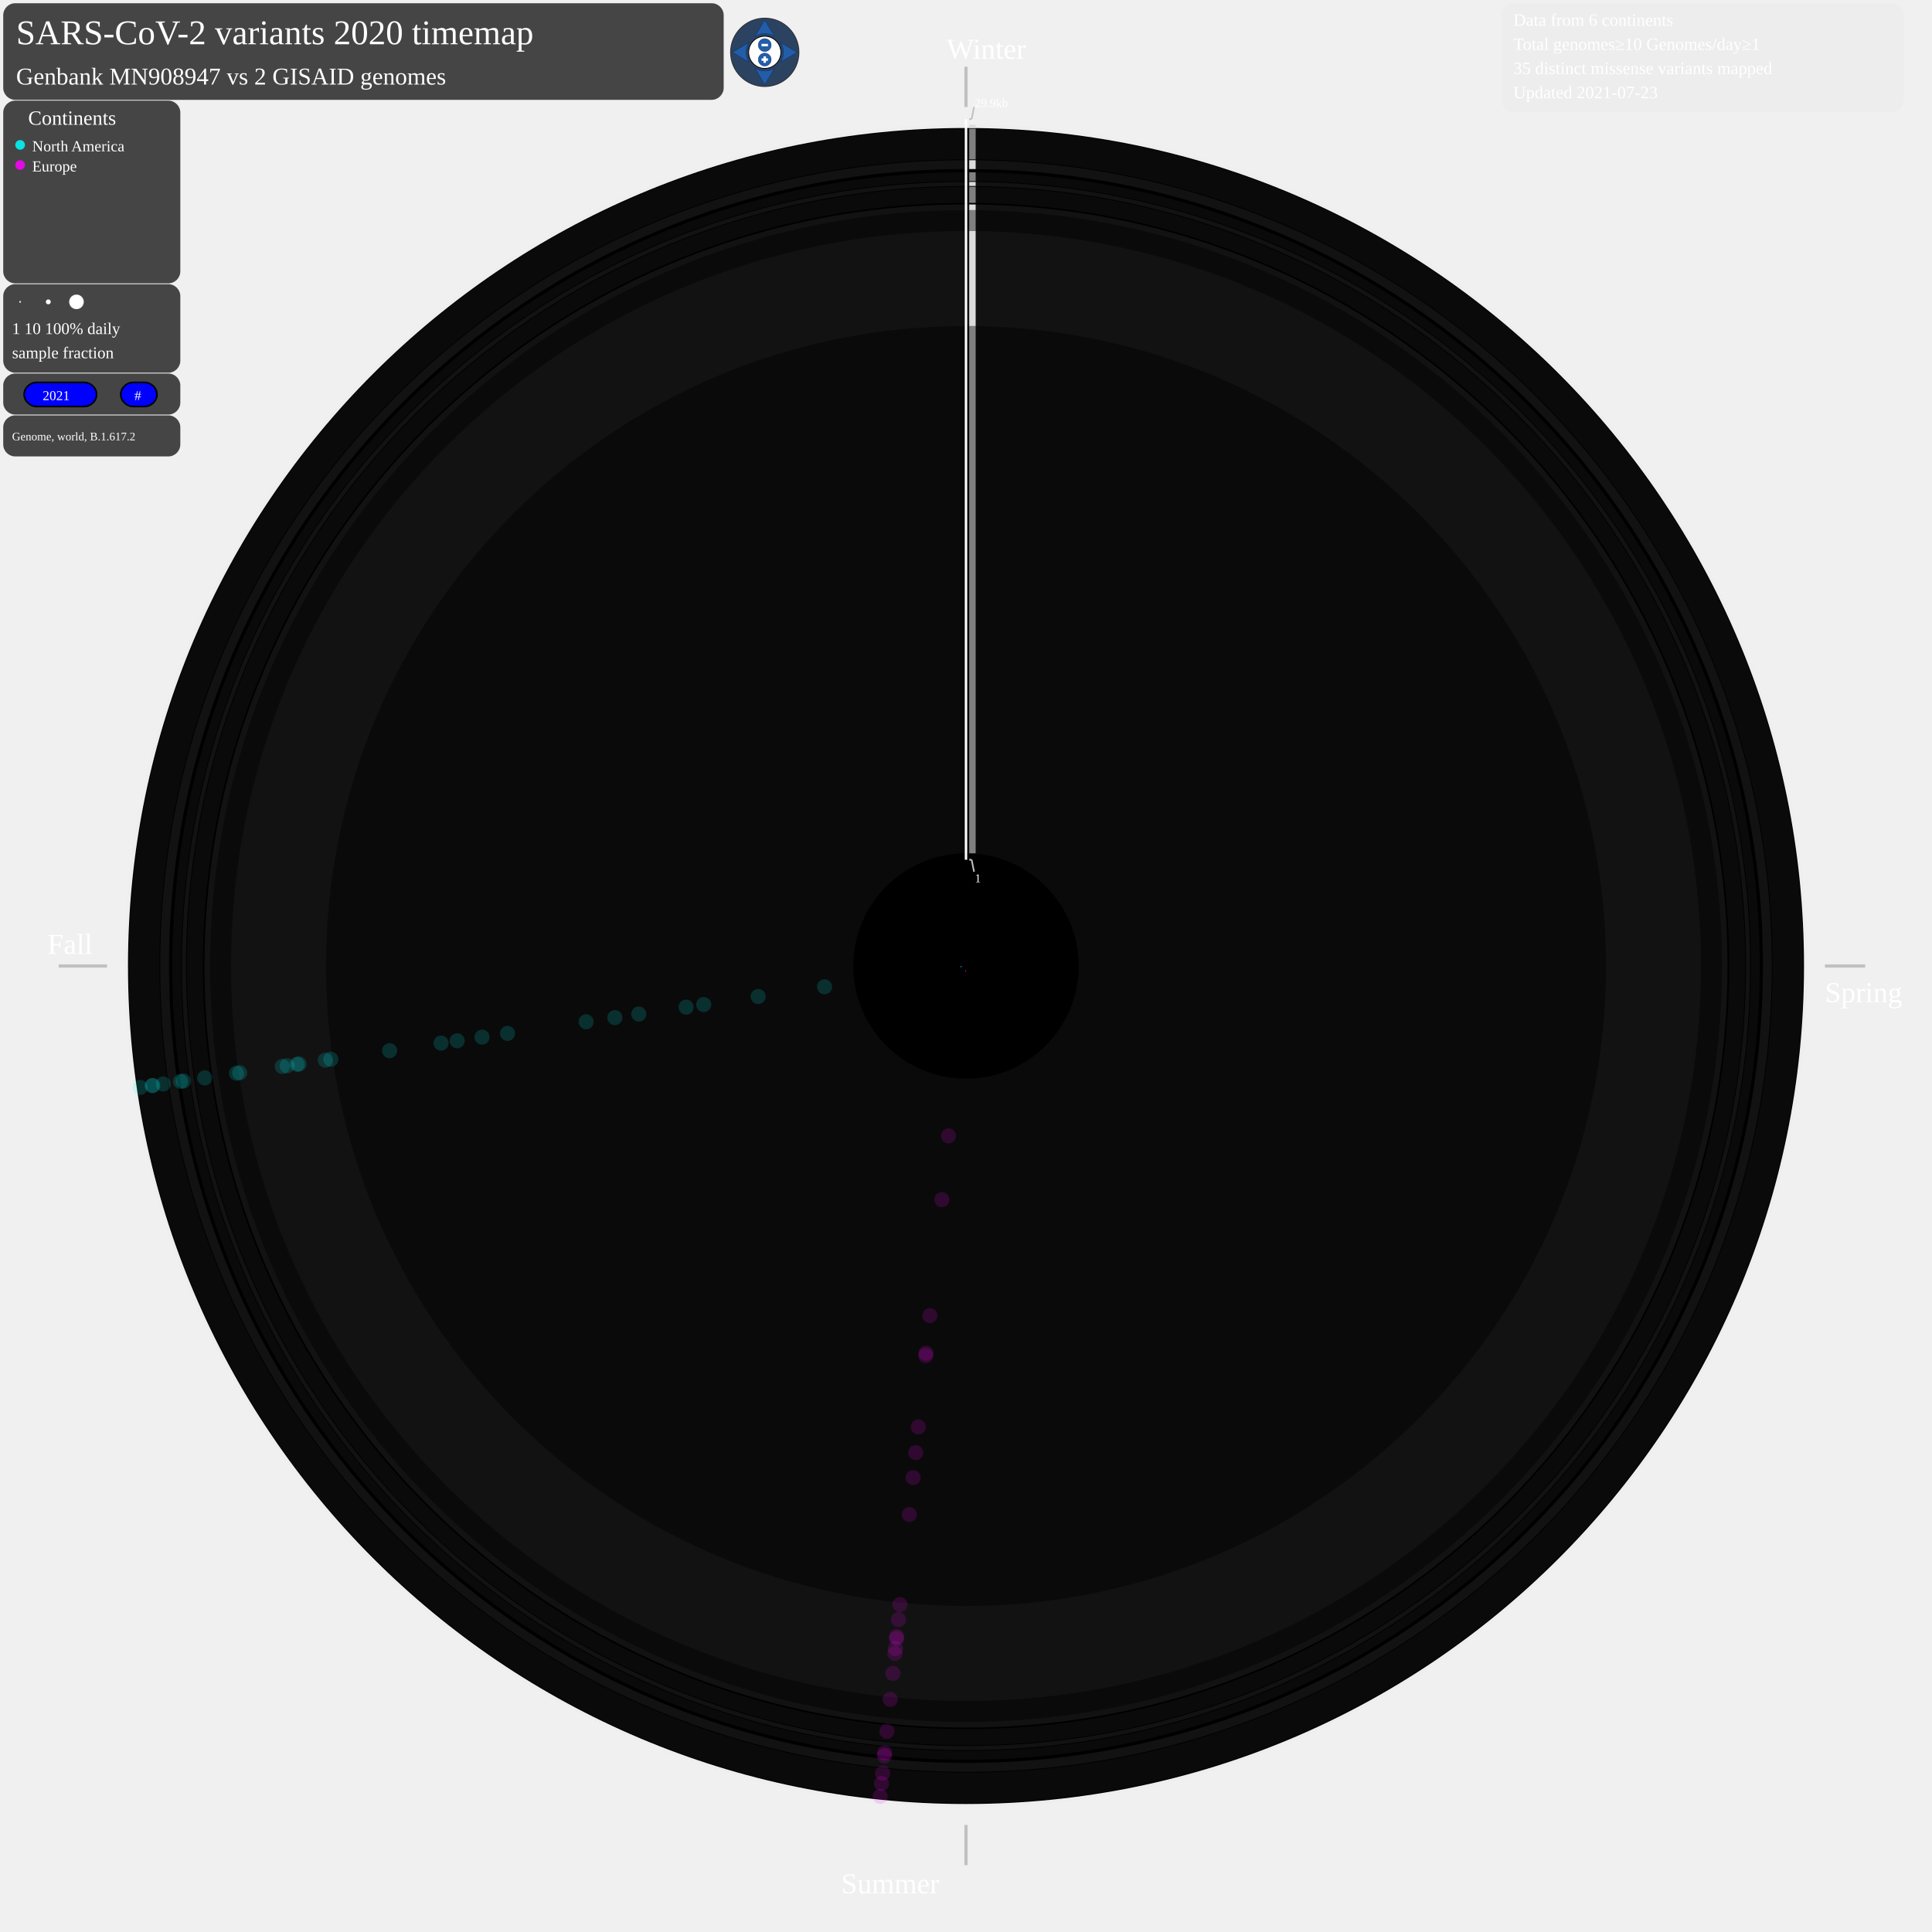
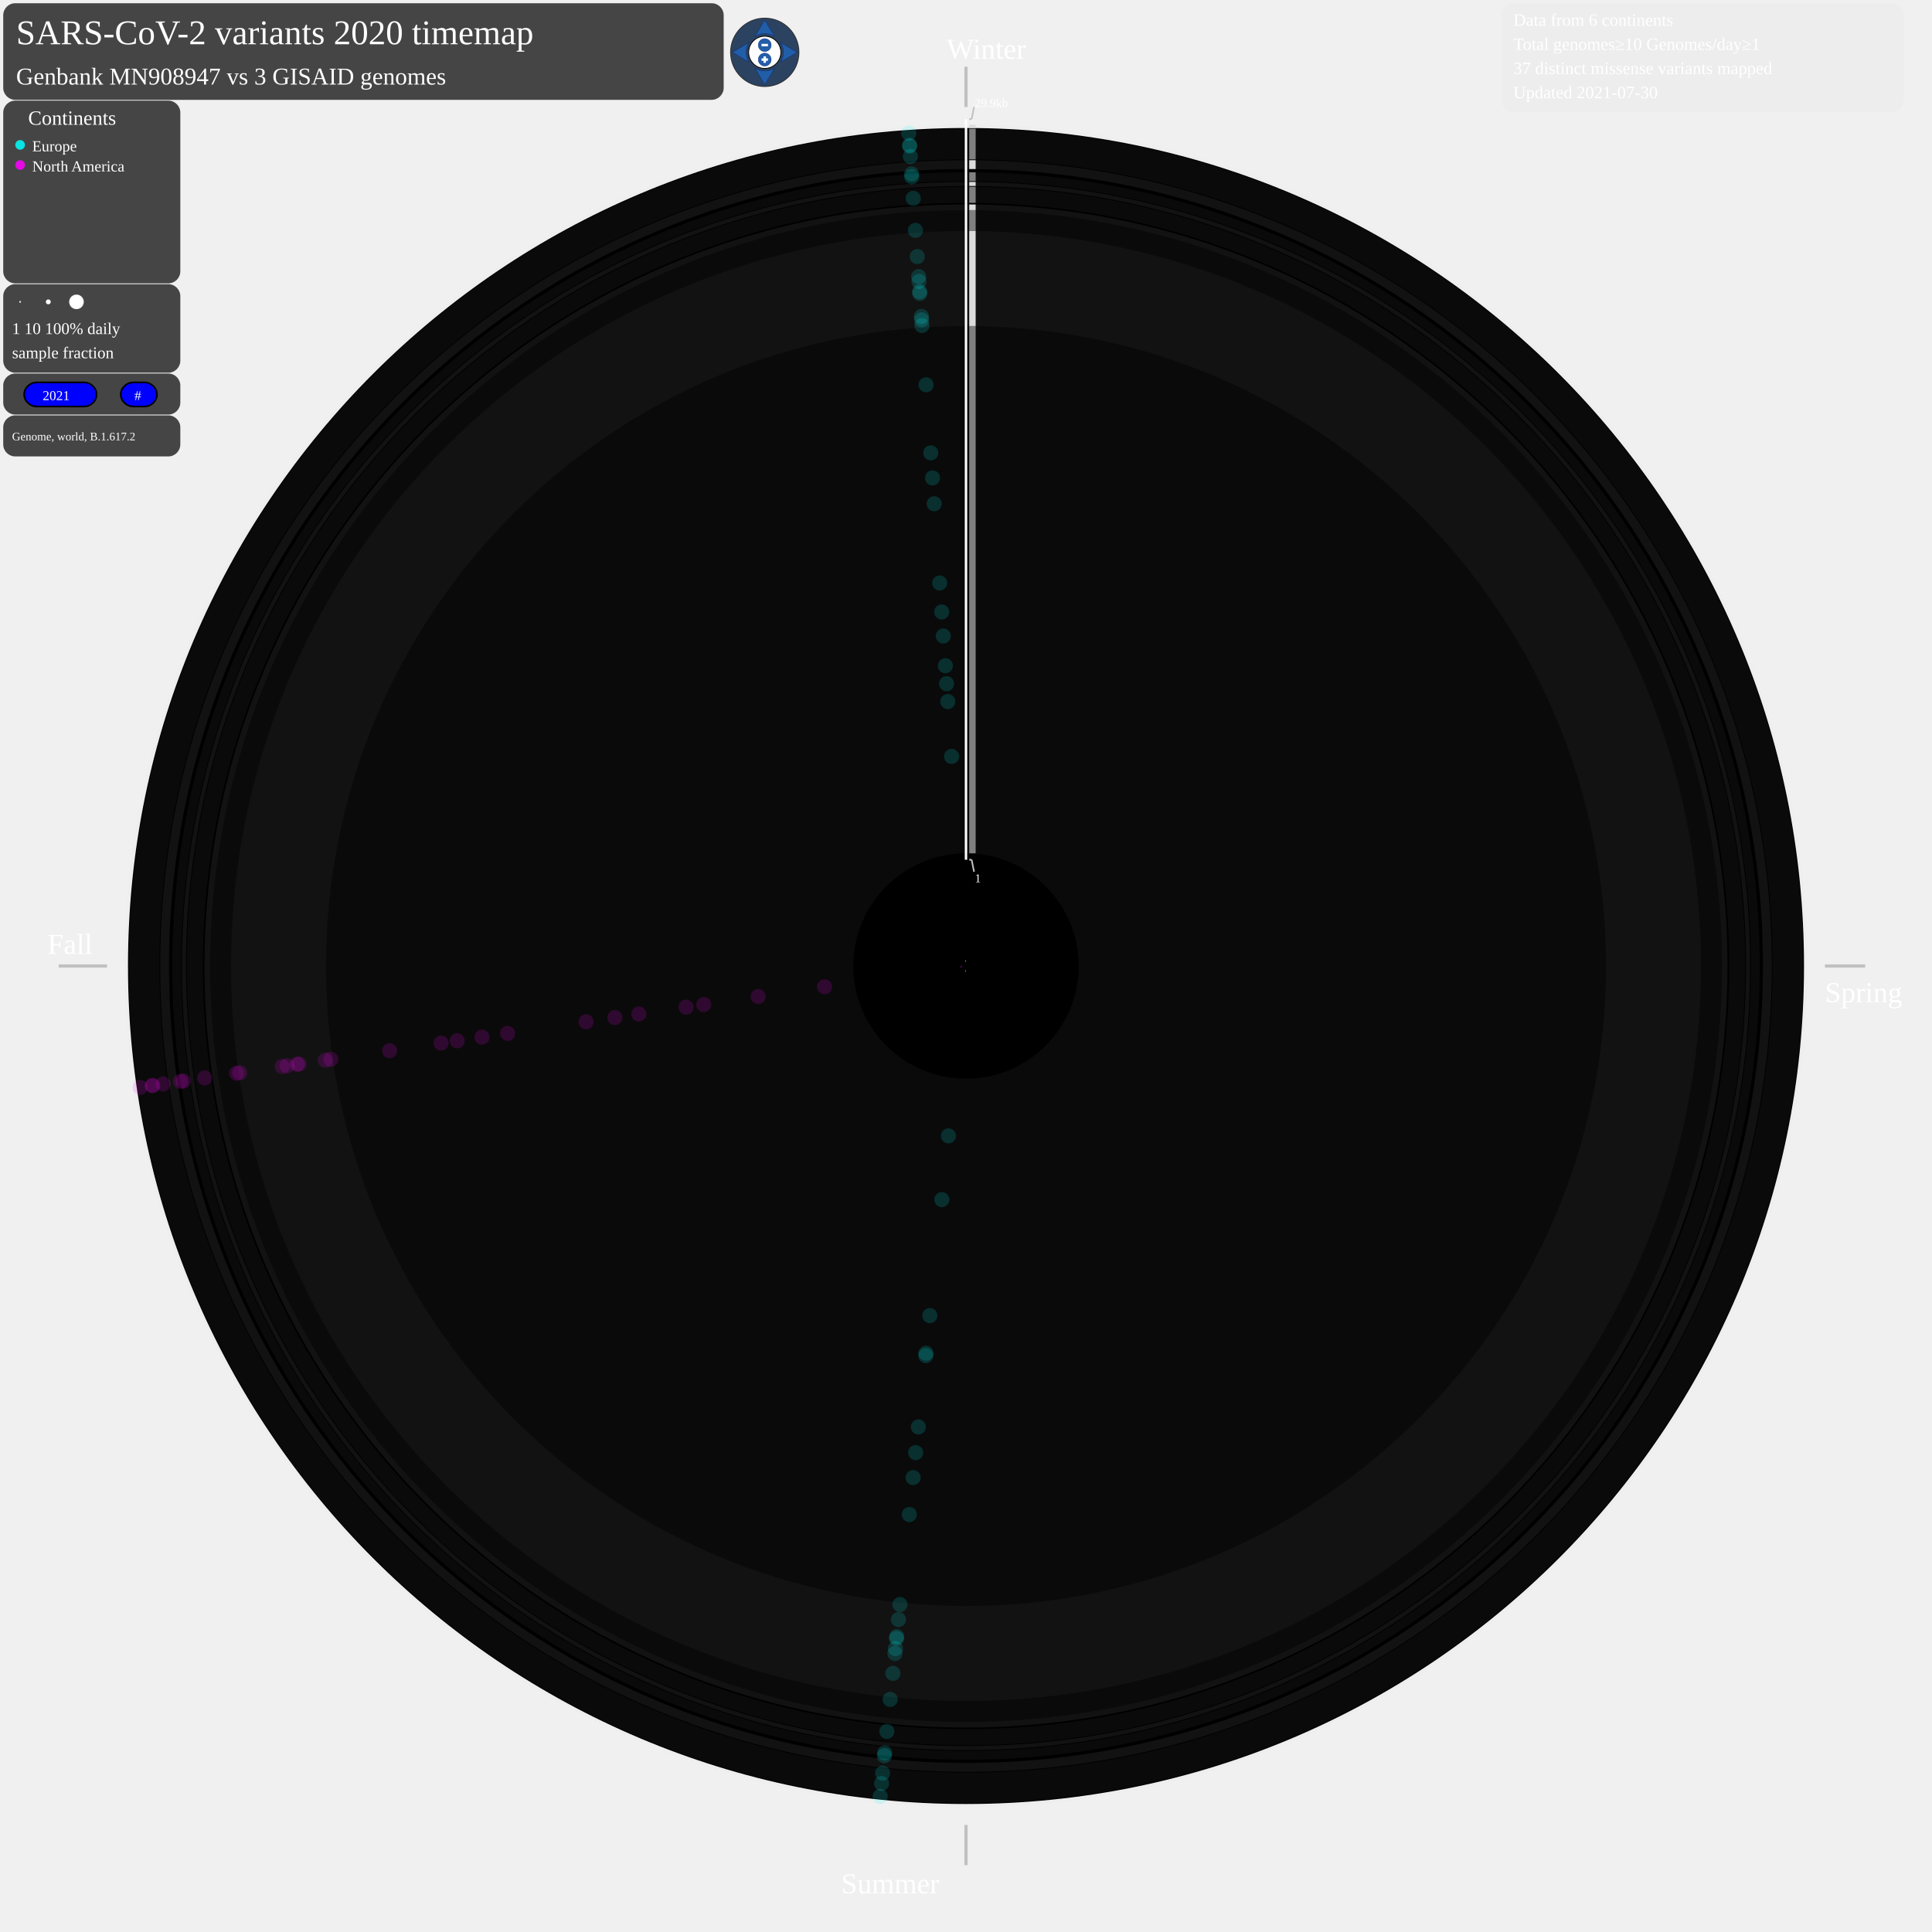
<svg xmlns="http://www.w3.org/2000/svg" width="2400" height="2400" style="background-color:black" viewBox="0 0 2400 2400" id="map-svg">
  <defs>
    <style type="text/css">
	.sb {
	stroke-width:0.8;
	stroke-opacity:0.7;
	}
	.sb:hover {
	stroke-width:0.8;
	stroke-opacity:1.0;
	}
	.compass {
	fill: #fff;
	stroke: #000;
	stroke-width: 1;
	}
	.button {
	fill: #225EA8;
	stroke: #0C2C84;
	stroke-width: 0.5;
	stroke-miterlimit:6;
	stroke-linecap: round;
	}
	.button:hover {
	stroke-width: 1;
	}
	.plus-minus {
	fill: #fff;
	pointer-events: none;
	}
	.legendcol {
	stroke: none;
	fill-opacity:0.85;
	}
	.legendcol:hover {
	fill-opacity:1.0;
	}
	.cv {
	stroke: none;
	fill-opacity:0.15;
	}
	.cv:hover {
	stroke: none;
	fill-opacity:0.8;
	}
+ 	.Europe {
+ 	stroke: none;
+ 	fill-opacity:0.6;
+ 	}
+ 	.Europe:hover {
+ 	stroke: none;
+ 	fill-opacity:1.0;
+ 	}
	.NorthAmerica {
	stroke: none;
	fill-opacity:0.6;
	}
	.NorthAmerica:hover {
- 	stroke: none;
- 	fill-opacity:1.0;
- 	}
- 	.Europe {
- 	stroke: none;
- 	fill-opacity:0.6;
- 	}
- 	.Europe:hover {
	stroke: none;
	fill-opacity:1.0;
	}
	a:link, a:visited {
	cursor: pointer;
	}
	a:hover, a:active {
	outline: dotted 2px yellow;
	}
	g:hover, g:active {
	outline: dotted 2px yellow;
	}
	.static {
	cursor: not-allowed;
	}
	.draggable, .draggable-group {
	cursor: pointer;
	}
	svg text {
	cursor: default;
	-webkit-user-select: none;
	-moz-user-select: none;
	-ms-user-select: none;
	user-select: none;
	}
	</style>
  </defs>
  <text font-size="3.6em" x="20" y="55" fill="white">SARS-CoV-2 variants 2020 timemap</text>
  <g id="matrix-group" transform="matrix(1 0 0 1 0 0)" class="draggable-group">
    <circle cx="1200" cy="1200" r="1045" style="fill:gainsboro;stroke:black;stroke-width:0;fill-opacity:0.085;" />
    <circle cx="1200" cy="1200" r="1041" style="fill:black;stroke:black;stroke-width:0;fill-opacity:1;" />
    <circle cx="1200" cy="1200" r="1040" style="fill:grey;stroke:black;stroke-width:0;fill-opacity:0.085;" />
    <circle cx="1200" cy="1200" r="1002" style="fill:black;stroke:black;stroke-width:0;fill-opacity:1;" />
    <circle cx="1200" cy="1200" r="1001" style="fill:gainsboro;stroke:black;stroke-width:0;fill-opacity:0.085;" />
    <circle cx="1200" cy="1200" r="990" style="fill:black;stroke:black;stroke-width:0;fill-opacity:1;" />
    <circle cx="1200" cy="1200" r="986" style="fill:grey;stroke:black;stroke-width:0;fill-opacity:0.085;" />
    <circle cx="1200" cy="1200" r="975" style="fill:black;stroke:black;stroke-width:0;fill-opacity:1;" />
    <circle cx="1200" cy="1200" r="974" style="fill:gainsboro;stroke:black;stroke-width:0;fill-opacity:0.085;" />
    <circle cx="1200" cy="1200" r="969" style="fill:black;stroke:black;stroke-width:0;fill-opacity:1;" />
    <circle cx="1200" cy="1200" r="968" style="fill:grey;stroke:black;stroke-width:0;fill-opacity:0.085;" />
    <circle cx="1200" cy="1200" r="948" style="fill:black;stroke:black;stroke-width:0;fill-opacity:1;" />
    <circle cx="1200" cy="1200" r="946" style="fill:gainsboro;stroke:black;stroke-width:0;fill-opacity:0.085;" />
    <circle cx="1200" cy="1200" r="939" style="fill:black;stroke:black;stroke-width:0;fill-opacity:1;" />
    <circle cx="1200" cy="1200" r="939" style="fill:grey;stroke:black;stroke-width:0;fill-opacity:0.085;" />
    <circle cx="1200" cy="1200" r="913" style="fill:black;stroke:black;stroke-width:0;fill-opacity:1;" />
    <circle cx="1200" cy="1200" r="913" style="fill:gainsboro;stroke:black;stroke-width:0;fill-opacity:0.085;" />
    <circle cx="1200" cy="1200" r="795" style="fill:black;stroke:black;stroke-width:0;fill-opacity:1;" />
    <circle cx="1200" cy="1200" r="795" style="fill:grey;stroke:black;stroke-width:0;fill-opacity:0.085;" />
    <circle cx="1200" cy="1200" r="140" style="fill:black;stroke:black;stroke-width:0;fill-opacity:1;" />
    <line x1="1200" y1="82.938" x2="1200" y2="132.938" style="stroke:silver;stroke-width:4" />
    <text font-size="3.0em" x="1176" y="72.938" fill="white">Winter</text>
    <line x1="2267" y1="1200" x2="2317" y2="1200" style="stroke:silver;stroke-width:4" />
    <text font-size="3.0em" x="2267" y="1245" fill="white">Spring</text>
    <line x1="1200" y1="2267" x2="1200" y2="2317" style="stroke:silver;stroke-width:4" />
    <text font-size="3.0em" x="1045" y="2352" fill="white">Summer</text>
    <line x1="133" y1="1200" x2="73" y2="1200" style="stroke:silver;stroke-width:4" />
    <text font-size="3.0em" x="59" y="1185" fill="white">Fall</text>
    <g>
      <line x1="1208" y1="1060" x2="1208" y2="405" style="stroke:grey;stroke-width:8" />
    </g>
    <g>
      <line x1="1208" y1="405" x2="1208" y2="287" style="stroke:gainsboro;stroke-width:8" />
    </g>
    <g>
      <line x1="1208" y1="287" x2="1208" y2="261" style="stroke:grey;stroke-width:8" />
    </g>
    <g>
      <line x1="1208" y1="261" x2="1208" y2="254" style="stroke:gainsboro;stroke-width:8" />
    </g>
    <g>
      <line x1="1208" y1="252" x2="1208" y2="232" style="stroke:grey;stroke-width:8" />
    </g>
    <g>
      <line x1="1208" y1="231" x2="1208" y2="226" style="stroke:gainsboro;stroke-width:8" />
    </g>
    <g>
      <line x1="1208" y1="225" x2="1208" y2="214" style="stroke:grey;stroke-width:8" />
    </g>
    <g>
      <line x1="1208" y1="210" x2="1208" y2="199" style="stroke:gainsboro;stroke-width:8" />
    </g>
    <g>
      <line x1="1208" y1="198" x2="1208" y2="160" style="stroke:grey;stroke-width:8" />
    </g>
    <g>
      <line x1="1208" y1="159" x2="1208" y2="155" style="stroke:gainsboro;stroke-width:8" />
    </g>
    <line x1="1200" y1="147.938" x2="1200" y2="1068" style="stroke:white;stroke-width:3" />
    <line x1="1204" y1="147.938" x2="1207" y2="147.938" style="stroke:silver;stroke-width:2" />
    <line x1="1207" y1="147.938" x2="1210" y2="132.938" style="stroke:silver;stroke-width:2" />
    <line x1="1204" y1="1068" x2="1207" y2="1068" style="stroke:silver;stroke-width:2" />
    <line x1="1207" y1="1068" x2="1210" y2="1083" style="stroke:silver;stroke-width:2" />
    <text font-size="1.25em" x="1211" y="132.938" fill="white">29.9kb</text>
    <text font-size="1.25em" x="1211" y="1096" fill="white">1</text>
    <g class="Europe">
-       <line x1="1199.5" y1="1205.0" x2="1199.2" y2="1207.4" style="stroke:fuchsia;" class="sb" />
-     </g>
-     <g class="Europe">
-       <circle cx="1178.2" cy="1411.0" r="9.4" style="fill:fuchsia;" class="cv" />
-     </g>
-     <g class="Europe">
-       <circle cx="1170.0" cy="1490.2" r="9.4" style="fill:fuchsia;" class="cv" />
-     </g>
-     <g class="Europe">
-       <circle cx="1155.1" cy="1634.3" r="9.4" style="fill:fuchsia;" class="cv" />
-     </g>
-     <g class="Europe">
-       <circle cx="1150.3" cy="1681.0" r="9.4" style="fill:fuchsia;" class="cv" />
-     </g>
-     <g class="Europe">
-       <circle cx="1150.0" cy="1684.0" r="9.4" style="fill:fuchsia;" class="cv" />
-     </g>
-     <g class="Europe">
-       <circle cx="1140.8" cy="1772.6" r="9.4" style="fill:fuchsia;" class="cv" />
-     </g>
-     <g class="Europe">
-       <circle cx="1137.5" cy="1804.5" r="9.4" style="fill:fuchsia;" class="cv" />
-     </g>
-     <g class="Europe">
-       <circle cx="1134.3" cy="1835.5" r="9.4" style="fill:fuchsia;" class="cv" />
-     </g>
-     <g class="Europe">
-       <circle cx="1129.6" cy="1881.4" r="9.4" style="fill:fuchsia;" class="cv" />
-     </g>
-     <g class="Europe">
-       <circle cx="1118.0" cy="1993.2" r="9.4" style="fill:fuchsia;" class="cv" />
-     </g>
-     <g class="Europe">
-       <circle cx="1116.1" cy="2011.9" r="9.4" style="fill:fuchsia;" class="cv" />
-     </g>
-     <g class="Europe">
-       <circle cx="1113.9" cy="2033.0" r="9.4" style="fill:fuchsia;" class="cv" />
-     </g>
-     <g class="Europe">
-       <circle cx="1113.7" cy="2035.4" r="9.4" style="fill:fuchsia;" class="cv" />
-     </g>
-     <g class="Europe">
-       <circle cx="1112.4" cy="2047.9" r="9.4" style="fill:fuchsia;" class="cv" />
-     </g>
-     <g class="Europe">
-       <circle cx="1111.7" cy="2054.0" r="9.4" style="fill:fuchsia;" class="cv" />
-     </g>
-     <g class="Europe">
-       <circle cx="1109.2" cy="2078.7" r="9.4" style="fill:fuchsia;" class="cv" />
-     </g>
-     <g class="Europe">
-       <circle cx="1105.8" cy="2111.1" r="9.4" style="fill:fuchsia;" class="cv" />
-     </g>
-     <g class="Europe">
-       <circle cx="1101.7" cy="2150.8" r="9.4" style="fill:fuchsia;" class="cv" />
-     </g>
-     <g class="Europe">
-       <circle cx="1099.0" cy="2177.5" r="9.4" style="fill:fuchsia;" class="cv" />
-     </g>
-     <g class="Europe">
-       <circle cx="1098.6" cy="2181.0" r="9.4" style="fill:fuchsia;" class="cv" />
-     </g>
-     <g class="Europe">
-       <circle cx="1096.4" cy="2202.7" r="9.4" style="fill:fuchsia;" class="cv" />
-     </g>
-     <g class="Europe">
-       <circle cx="1095.1" cy="2215.5" r="9.4" style="fill:fuchsia;" class="cv" />
-     </g>
-     <g class="Europe">
-       <circle cx="1093.4" cy="2231.5" r="9.4" style="fill:fuchsia;" class="cv" />
-     </g>
-     <g class="NorthAmerica">
-       <line x1="1195.1" y1="1200.7" x2="1192.7" y2="1201.1" style="stroke:cyan;" class="sb" />
-     </g>
-     <g class="NorthAmerica">
-       <circle cx="1024.3" cy="1225.8" r="9.4" style="fill:cyan;" class="cv" />
-     </g>
-     <g class="NorthAmerica">
-       <circle cx="941.8" cy="1237.9" r="9.4" style="fill:cyan;" class="cv" />
-     </g>
-     <g class="NorthAmerica">
-       <circle cx="874.2" cy="1247.9" r="9.4" style="fill:cyan;" class="cv" />
-     </g>
-     <g class="NorthAmerica">
-       <circle cx="852.3" cy="1251.1" r="9.4" style="fill:cyan;" class="cv" />
-     </g>
-     <g class="NorthAmerica">
-       <circle cx="793.5" cy="1259.7" r="9.4" style="fill:cyan;" class="cv" />
-     </g>
-     <g class="NorthAmerica">
-       <circle cx="763.8" cy="1264.1" r="9.4" style="fill:cyan;" class="cv" />
-     </g>
-     <g class="NorthAmerica">
-       <circle cx="728.1" cy="1269.3" r="9.4" style="fill:cyan;" class="cv" />
-     </g>
-     <g class="NorthAmerica">
-       <circle cx="630.5" cy="1283.7" r="9.4" style="fill:cyan;" class="cv" />
-     </g>
-     <g class="NorthAmerica">
-       <circle cx="598.8" cy="1288.4" r="9.4" style="fill:cyan;" class="cv" />
-     </g>
-     <g class="NorthAmerica">
-       <circle cx="567.9" cy="1292.9" r="9.4" style="fill:cyan;" class="cv" />
-     </g>
-     <g class="NorthAmerica">
-       <circle cx="547.9" cy="1295.8" r="9.4" style="fill:cyan;" class="cv" />
-     </g>
-     <g class="NorthAmerica">
-       <circle cx="484.0" cy="1305.2" r="9.4" style="fill:cyan;" class="cv" />
-     </g>
-     <g class="NorthAmerica">
-       <circle cx="411.0" cy="1315.9" r="9.4" style="fill:cyan;" class="cv" />
-     </g>
-     <g class="NorthAmerica">
-       <circle cx="404.1" cy="1317.0" r="9.4" style="fill:cyan;" class="cv" />
-     </g>
-     <g class="NorthAmerica">
-       <circle cx="371.5" cy="1321.8" r="9.4" style="fill:cyan;" class="cv" />
-     </g>
-     <g class="NorthAmerica">
-       <circle cx="369.1" cy="1322.1" r="9.4" style="fill:cyan;" class="cv" />
-     </g>
-     <g class="NorthAmerica">
-       <circle cx="356.7" cy="1323.9" r="9.4" style="fill:cyan;" class="cv" />
-     </g>
-     <g class="NorthAmerica">
-       <circle cx="350.6" cy="1324.8" r="9.4" style="fill:cyan;" class="cv" />
-     </g>
-     <g class="NorthAmerica">
-       <circle cx="297.8" cy="1332.6" r="9.4" style="fill:cyan;" class="cv" />
-     </g>
-     <g class="NorthAmerica">
-       <circle cx="293.8" cy="1333.2" r="9.4" style="fill:cyan;" class="cv" />
-     </g>
-     <g class="NorthAmerica">
-       <circle cx="254.3" cy="1339.0" r="9.4" style="fill:cyan;" class="cv" />
-     </g>
-     <g class="NorthAmerica">
-       <circle cx="227.8" cy="1342.9" r="9.4" style="fill:cyan;" class="cv" />
-     </g>
-     <g class="NorthAmerica">
-       <circle cx="224.3" cy="1343.4" r="9.4" style="fill:cyan;" class="cv" />
-     </g>
-     <g class="NorthAmerica">
-       <circle cx="202.7" cy="1346.6" r="9.4" style="fill:cyan;" class="cv" />
-     </g>
-     <g class="NorthAmerica">
-       <circle cx="189.9" cy="1348.4" r="9.4" style="fill:cyan;" class="cv" />
-     </g>
-     <g class="NorthAmerica">
-       <circle cx="188.9" cy="1348.6" r="9.4" style="fill:cyan;" class="cv" />
-     </g>
-     <g class="NorthAmerica">
-       <circle cx="174.1" cy="1350.8" r="9.4" style="fill:cyan;" class="cv" />
+       <line x1="1199.5" y1="1205.0" x2="1199.2" y2="1207.4" style="stroke:cyan;" class="sb" />
+     </g>
+     <g class="Europe">
+       <circle cx="1178.2" cy="1411.0" r="9.4" style="fill:cyan;" class="cv" />
+     </g>
+     <g class="Europe">
+       <circle cx="1170.0" cy="1490.2" r="9.4" style="fill:cyan;" class="cv" />
+     </g>
+     <g class="Europe">
+       <circle cx="1155.1" cy="1634.3" r="9.4" style="fill:cyan;" class="cv" />
+     </g>
+     <g class="Europe">
+       <circle cx="1150.3" cy="1681.0" r="9.4" style="fill:cyan;" class="cv" />
+     </g>
+     <g class="Europe">
+       <circle cx="1150.0" cy="1684.0" r="9.4" style="fill:cyan;" class="cv" />
+     </g>
+     <g class="Europe">
+       <circle cx="1140.8" cy="1772.6" r="9.4" style="fill:cyan;" class="cv" />
+     </g>
+     <g class="Europe">
+       <circle cx="1137.5" cy="1804.5" r="9.4" style="fill:cyan;" class="cv" />
+     </g>
+     <g class="Europe">
+       <circle cx="1134.3" cy="1835.5" r="9.4" style="fill:cyan;" class="cv" />
+     </g>
+     <g class="Europe">
+       <circle cx="1129.6" cy="1881.4" r="9.4" style="fill:cyan;" class="cv" />
+     </g>
+     <g class="Europe">
+       <circle cx="1118.0" cy="1993.2" r="9.4" style="fill:cyan;" class="cv" />
+     </g>
+     <g class="Europe">
+       <circle cx="1116.1" cy="2011.9" r="9.4" style="fill:cyan;" class="cv" />
+     </g>
+     <g class="Europe">
+       <circle cx="1113.9" cy="2033.0" r="9.4" style="fill:cyan;" class="cv" />
+     </g>
+     <g class="Europe">
+       <circle cx="1113.7" cy="2035.4" r="9.4" style="fill:cyan;" class="cv" />
+     </g>
+     <g class="Europe">
+       <circle cx="1112.4" cy="2047.9" r="9.4" style="fill:cyan;" class="cv" />
+     </g>
+     <g class="Europe">
+       <circle cx="1111.7" cy="2054.0" r="9.4" style="fill:cyan;" class="cv" />
+     </g>
+     <g class="Europe">
+       <circle cx="1109.2" cy="2078.7" r="9.4" style="fill:cyan;" class="cv" />
+     </g>
+     <g class="Europe">
+       <circle cx="1105.8" cy="2111.1" r="9.4" style="fill:cyan;" class="cv" />
+     </g>
+     <g class="Europe">
+       <circle cx="1101.7" cy="2150.8" r="9.4" style="fill:cyan;" class="cv" />
+     </g>
+     <g class="Europe">
+       <circle cx="1099.0" cy="2177.5" r="9.4" style="fill:cyan;" class="cv" />
+     </g>
+     <g class="Europe">
+       <circle cx="1098.6" cy="2181.0" r="9.4" style="fill:cyan;" class="cv" />
+     </g>
+     <g class="Europe">
+       <circle cx="1096.4" cy="2202.7" r="9.4" style="fill:cyan;" class="cv" />
+     </g>
+     <g class="Europe">
+       <circle cx="1095.1" cy="2215.5" r="9.4" style="fill:cyan;" class="cv" />
+     </g>
+     <g class="Europe">
+       <circle cx="1093.4" cy="2231.5" r="9.4" style="fill:cyan;" class="cv" />
+     </g>
+     <g class="NorthAmerica">
+       <line x1="1195.1" y1="1200.7" x2="1192.7" y2="1201.1" style="stroke:fuchsia;" class="sb" />
+     </g>
+     <g class="NorthAmerica">
+       <circle cx="1024.3" cy="1225.8" r="9.4" style="fill:fuchsia;" class="cv" />
+     </g>
+     <g class="NorthAmerica">
+       <circle cx="941.8" cy="1237.9" r="9.4" style="fill:fuchsia;" class="cv" />
+     </g>
+     <g class="NorthAmerica">
+       <circle cx="874.2" cy="1247.9" r="9.4" style="fill:fuchsia;" class="cv" />
+     </g>
+     <g class="NorthAmerica">
+       <circle cx="852.3" cy="1251.1" r="9.4" style="fill:fuchsia;" class="cv" />
+     </g>
+     <g class="NorthAmerica">
+       <circle cx="793.5" cy="1259.7" r="9.4" style="fill:fuchsia;" class="cv" />
+     </g>
+     <g class="NorthAmerica">
+       <circle cx="763.8" cy="1264.1" r="9.4" style="fill:fuchsia;" class="cv" />
+     </g>
+     <g class="NorthAmerica">
+       <circle cx="728.1" cy="1269.3" r="9.4" style="fill:fuchsia;" class="cv" />
+     </g>
+     <g class="NorthAmerica">
+       <circle cx="630.5" cy="1283.7" r="9.4" style="fill:fuchsia;" class="cv" />
+     </g>
+     <g class="NorthAmerica">
+       <circle cx="598.8" cy="1288.4" r="9.4" style="fill:fuchsia;" class="cv" />
+     </g>
+     <g class="NorthAmerica">
+       <circle cx="567.9" cy="1292.9" r="9.4" style="fill:fuchsia;" class="cv" />
+     </g>
+     <g class="NorthAmerica">
+       <circle cx="547.9" cy="1295.8" r="9.4" style="fill:fuchsia;" class="cv" />
+     </g>
+     <g class="NorthAmerica">
+       <circle cx="484.0" cy="1305.2" r="9.4" style="fill:fuchsia;" class="cv" />
+     </g>
+     <g class="NorthAmerica">
+       <circle cx="411.0" cy="1315.9" r="9.4" style="fill:fuchsia;" class="cv" />
+     </g>
+     <g class="NorthAmerica">
+       <circle cx="404.1" cy="1317.0" r="9.4" style="fill:fuchsia;" class="cv" />
+     </g>
+     <g class="NorthAmerica">
+       <circle cx="371.5" cy="1321.8" r="9.4" style="fill:fuchsia;" class="cv" />
+     </g>
+     <g class="NorthAmerica">
+       <circle cx="369.1" cy="1322.1" r="9.4" style="fill:fuchsia;" class="cv" />
+     </g>
+     <g class="NorthAmerica">
+       <circle cx="356.7" cy="1323.9" r="9.4" style="fill:fuchsia;" class="cv" />
+     </g>
+     <g class="NorthAmerica">
+       <circle cx="350.6" cy="1324.8" r="9.4" style="fill:fuchsia;" class="cv" />
+     </g>
+     <g class="NorthAmerica">
+       <circle cx="297.8" cy="1332.6" r="9.4" style="fill:fuchsia;" class="cv" />
+     </g>
+     <g class="NorthAmerica">
+       <circle cx="293.8" cy="1333.2" r="9.4" style="fill:fuchsia;" class="cv" />
+     </g>
+     <g class="NorthAmerica">
+       <circle cx="254.3" cy="1339.0" r="9.4" style="fill:fuchsia;" class="cv" />
+     </g>
+     <g class="NorthAmerica">
+       <circle cx="227.8" cy="1342.9" r="9.4" style="fill:fuchsia;" class="cv" />
+     </g>
+     <g class="NorthAmerica">
+       <circle cx="224.3" cy="1343.4" r="9.4" style="fill:fuchsia;" class="cv" />
+     </g>
+     <g class="NorthAmerica">
+       <circle cx="202.7" cy="1346.6" r="9.4" style="fill:fuchsia;" class="cv" />
+     </g>
+     <g class="NorthAmerica">
+       <circle cx="189.9" cy="1348.4" r="9.4" style="fill:fuchsia;" class="cv" />
+     </g>
+     <g class="NorthAmerica">
+       <circle cx="188.9" cy="1348.6" r="9.4" style="fill:fuchsia;" class="cv" />
+     </g>
+     <g class="NorthAmerica">
+       <circle cx="174.1" cy="1350.8" r="9.4" style="fill:fuchsia;" class="cv" />
+     </g>
+     <g class="Europe">
+       <line x1="1199.7" y1="1195.0" x2="1199.5" y2="1192.6" style="stroke:cyan;" class="sb" />
+     </g>
+     <g class="Europe">
+       <circle cx="1182.1" cy="939.7" r="9.4" style="fill:cyan;" class="cv" />
+     </g>
+     <g class="Europe">
+       <circle cx="1177.4" cy="871.5" r="9.4" style="fill:cyan;" class="cv" />
+     </g>
+     <g class="Europe">
+       <circle cx="1175.9" cy="849.3" r="9.4" style="fill:cyan;" class="cv" />
+     </g>
+     <g class="Europe">
+       <circle cx="1174.4" cy="827.0" r="9.4" style="fill:cyan;" class="cv" />
+     </g>
+     <g class="Europe">
+       <circle cx="1171.8" cy="790.1" r="9.4" style="fill:cyan;" class="cv" />
+     </g>
+     <g class="Europe">
+       <circle cx="1169.8" cy="760.2" r="9.4" style="fill:cyan;" class="cv" />
+     </g>
+     <g class="Europe">
+       <circle cx="1167.3" cy="724.2" r="9.4" style="fill:cyan;" class="cv" />
+     </g>
+     <g class="Europe">
+       <circle cx="1160.5" cy="625.8" r="9.4" style="fill:cyan;" class="cv" />
+     </g>
+     <g class="Europe">
+       <circle cx="1158.4" cy="593.7" r="9.4" style="fill:cyan;" class="cv" />
+     </g>
+     <g class="Europe">
+       <circle cx="1156.2" cy="562.6" r="9.4" style="fill:cyan;" class="cv" />
+     </g>
+     <g class="Europe">
+       <circle cx="1150.4" cy="478.0" r="9.4" style="fill:cyan;" class="cv" />
+     </g>
+     <g class="Europe">
+       <circle cx="1145.3" cy="404.4" r="9.4" style="fill:cyan;" class="cv" />
+     </g>
+     <g class="Europe">
+       <circle cx="1144.9" cy="397.4" r="9.4" style="fill:cyan;" class="cv" />
+     </g>
+     <g class="Europe">
+       <circle cx="1144.6" cy="393.1" r="9.4" style="fill:cyan;" class="cv" />
+     </g>
+     <g class="Europe">
+       <circle cx="1142.6" cy="364.6" r="9.4" style="fill:cyan;" class="cv" />
+     </g>
+     <g class="Europe">
+       <circle cx="1142.4" cy="362.2" r="9.4" style="fill:cyan;" class="cv" />
+     </g>
+     <g class="Europe">
+       <circle cx="1141.6" cy="349.6" r="9.4" style="fill:cyan;" class="cv" />
+     </g>
+     <g class="Europe">
+       <circle cx="1141.2" cy="343.5" r="9.4" style="fill:cyan;" class="cv" />
+     </g>
+     <g class="Europe">
+       <circle cx="1139.5" cy="318.7" r="9.4" style="fill:cyan;" class="cv" />
+     </g>
+     <g class="Europe">
+       <circle cx="1137.2" cy="286.2" r="9.4" style="fill:cyan;" class="cv" />
+     </g>
+     <g class="Europe">
+       <circle cx="1134.5" cy="246.4" r="9.4" style="fill:cyan;" class="cv" />
+     </g>
+     <g class="Europe">
+       <circle cx="1132.6" cy="219.6" r="9.4" style="fill:cyan;" class="cv" />
+     </g>
+     <g class="Europe">
+       <circle cx="1132.4" cy="216.1" r="9.4" style="fill:cyan;" class="cv" />
+     </g>
+     <g class="Europe">
+       <circle cx="1130.9" cy="194.4" r="9.4" style="fill:cyan;" class="cv" />
+     </g>
+     <g class="Europe">
+       <circle cx="1130.0" cy="181.5" r="9.4" style="fill:cyan;" class="cv" />
+     </g>
+     <g class="Europe">
+       <circle cx="1130.0" cy="180.4" r="9.4" style="fill:cyan;" class="cv" />
+     </g>
+     <g class="Europe">
+       <circle cx="1128.9" cy="165.5" r="9.4" style="fill:cyan;" class="cv" />
    </g>
  </g>
  <rect x="4" y="4" width="895" height="120" rx="15" style="fill:#1B1B1B;stroke-width:0;fill-opacity:0.8;" />
  <a href="https://bcgsc.github.io/SARS2">
    <text font-size="3.6em" x="20" y="55" fill="white">SARS-CoV-2 variants 2020 timemap</text>
  </a>
-   <text font-size="2.5em" x="20" y="105" fill="white">Genbank MN908947 vs 2 GISAID genomes</text>
+   <text font-size="2.5em" x="20" y="105" fill="white">Genbank MN908947 vs 3 GISAID genomes</text>
  <circle cx="950" cy="65" r="43" fill="black" opacity="0.8" />
  <circle cx="950" cy="65" r="42" fill="#225EA8" opacity="0.4" />
  <path class="button" d="M950 25 l12   20 a40, 70 0 0,0 -24,  0z" />
  <path class="button" d="M910 65 l20  -12 a70, 40 0 0,0   0, 24z" />
  <path class="button" d="M950 105 l12  -20 a40, 70 0 0,1 -24,  0z" />
  <path class="button" d="M990 65 l-20 -12 a70, 40 0 0,1   0, 24z" />
  <circle class="compass" cx="950" cy="65" r="20" />
  <circle class="button" cx="950" cy="56" r="8" />
  <circle class="button" cx="950" cy="74" r="8" />
  <rect class="plus-minus" x="946" y="54.5" width="8" height="3" />
  <rect class="plus-minus" x="946" y="72.5" width="8" height="3" />
  <rect class="plus-minus" x="948.5" y="70" width="3" height="8" />
  <rect x="4" y="125" width="220" height="227" rx="15" style="fill:#1B1B1B;stroke-width:0;fill-opacity:0.8;" />
  <rect x="4" y="353" width="220" height="110" rx="15" style="fill:#1B1B1B;stroke-width:0;fill-opacity:0.8;" />
  <rect x="4" y="464" width="220" height="51" rx="15" style="fill:#1B1B1B;stroke-width:0;fill-opacity:0.8;" />
  <rect x="4" y="516" width="220" height="51" rx="15" style="fill:#1B1B1B;stroke-width:0;fill-opacity:0.8;" />
  <text font-size="1.2em" x="15" y="547" fill="white">Genome, world, B.1.617.2</text>
  <a href="https://bcgsc.github.io/SARS2_2021/2021ratioSARS2B1617-2.svg">
    <rect x="30" y="475" width="90" height="30" rx="16" style="fill:blue;stroke:black;stroke-width:2;" />
    <text font-size="1.4em" x="53" y="497" fill="white">2021</text>
  </a>
  <a href="https://bcgsc.github.io/SARS2/2020SARS2B1617-2.svg">
    <rect x="150" y="475" width="45" height="30" rx="16" style="fill:blue;stroke:black;stroke-width:2;" />
    <text font-size="1.4em" x="167" y="497" fill="white">#</text>
  </a>
  <text font-size="2.1em" x="35" y="155" fill="white">Continents</text>
-   <g class="NorthAmerica">
+   <g class="Europe">
    <circle cx="25" cy="180" r="6" style="fill:cyan;stroke:black;stroke-width:0;" class="legendcol" />
  </g>
-   <text font-size="1.6em" x="40" y="188" fill="white">North America</text>
-   <g class="Europe">
+   <text font-size="1.6em" x="40" y="188" fill="white">Europe</text>
+   <g class="NorthAmerica">
    <circle cx="25" cy="205" r="6" style="fill:fuchsia;stroke:black;stroke-width:0;" class="legendcol" />
  </g>
-   <text font-size="1.6em" x="40" y="213" fill="white">Europe</text>
+   <text font-size="1.6em" x="40" y="213" fill="white">North America</text>
  <circle cx="25" cy="375" r="1" style="fill:white;stroke:lightgrey;stroke-width:0.2;" />
  <circle cx="60" cy="375" r="3" style="fill:white;stroke:lightgrey;stroke-width:0.2;" />
  <circle cx="95" cy="375" r="9" style="fill:white;stroke:lightgrey;stroke-width:0.2;" />
  <text font-size="1.7em" x="15" y="415" fill="white">1      10        100% daily</text>
  <text font-size="1.7em" x="15" y="445" fill="white">sample fraction</text>
  <rect x="1865" y="4" width="500" height="135" rx="15" style="fill:gainsboro;stroke-width:0;fill-opacity:0.15;" />
  <text font-size="1.8em" x="1880" y="32" fill="white">Data from 6 continents</text>
  <text font-size="1.8em" x="1880" y="62" fill="white">Total genomes≥10  Genomes/day≥1</text>
-   <text font-size="1.8em" x="1880" y="92" fill="white">35 distinct missense variants mapped</text>
-   <text font-size="1.8em" x="1880" y="122" fill="white">Updated 2021-07-23</text>
+   <text font-size="1.8em" x="1880" y="92" fill="white">37 distinct missense variants mapped</text>
+   <text font-size="1.8em" x="1880" y="122" fill="white">Updated 2021-07-30</text>
</svg>
